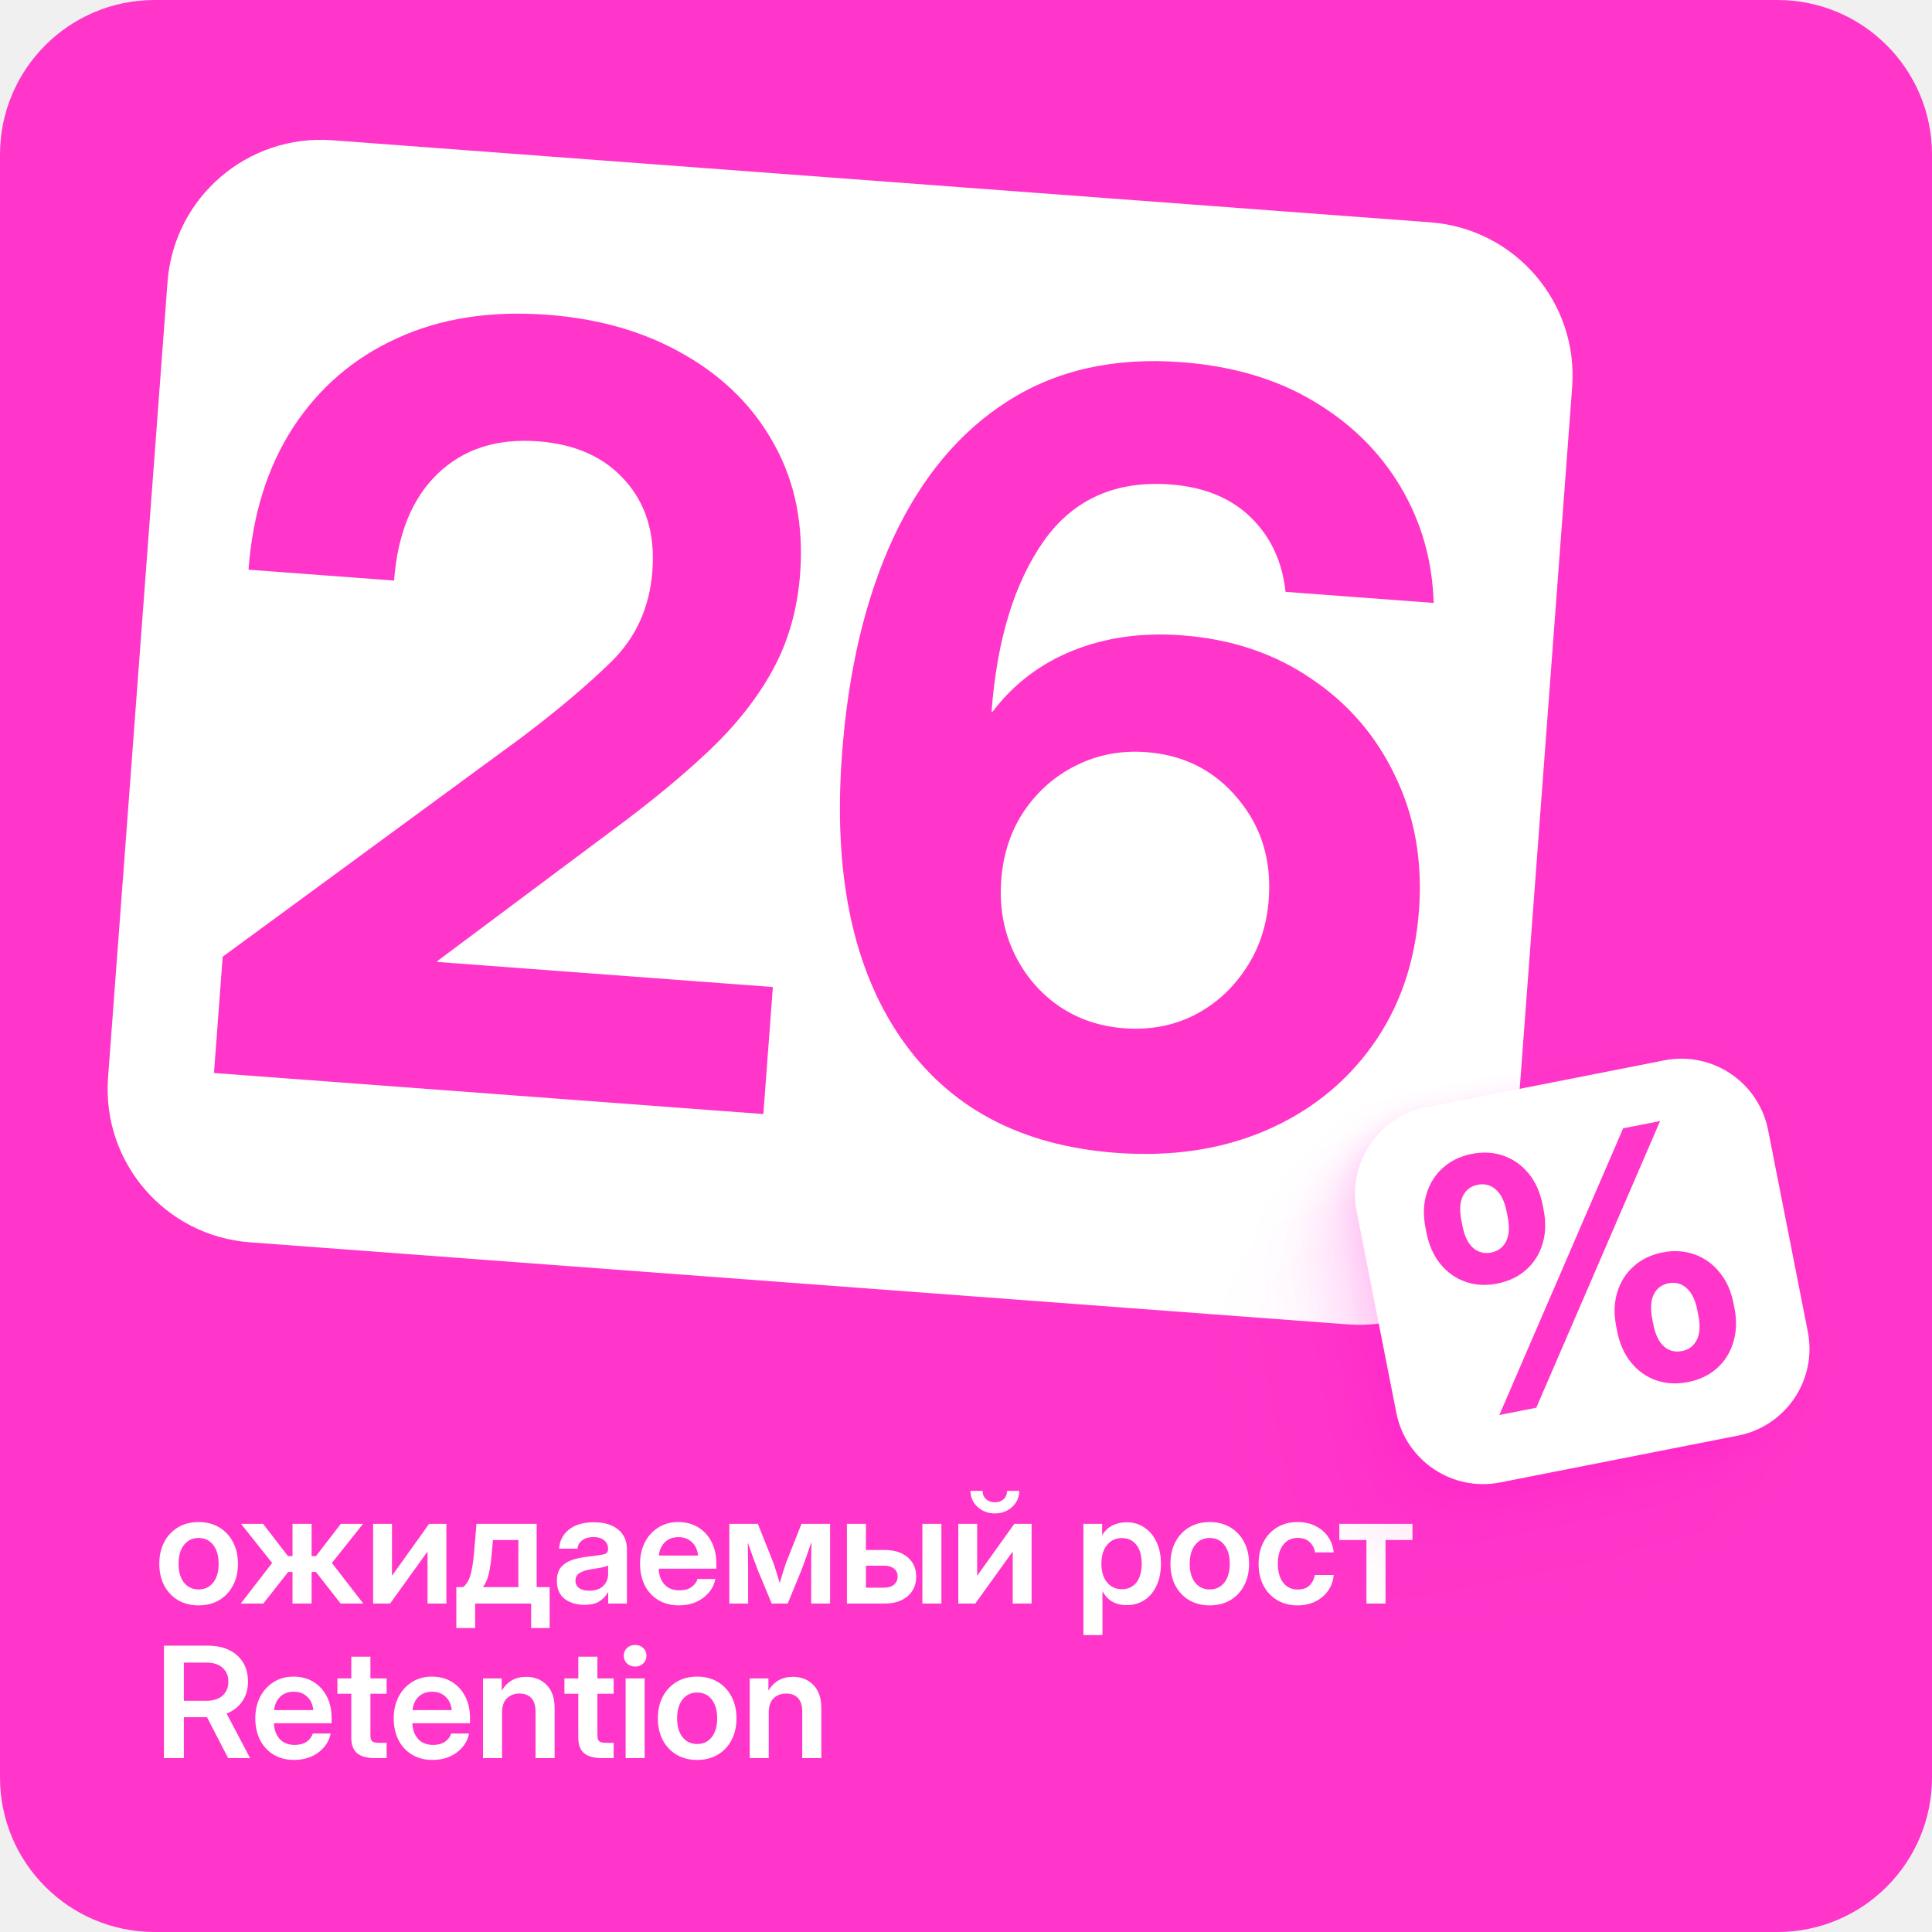
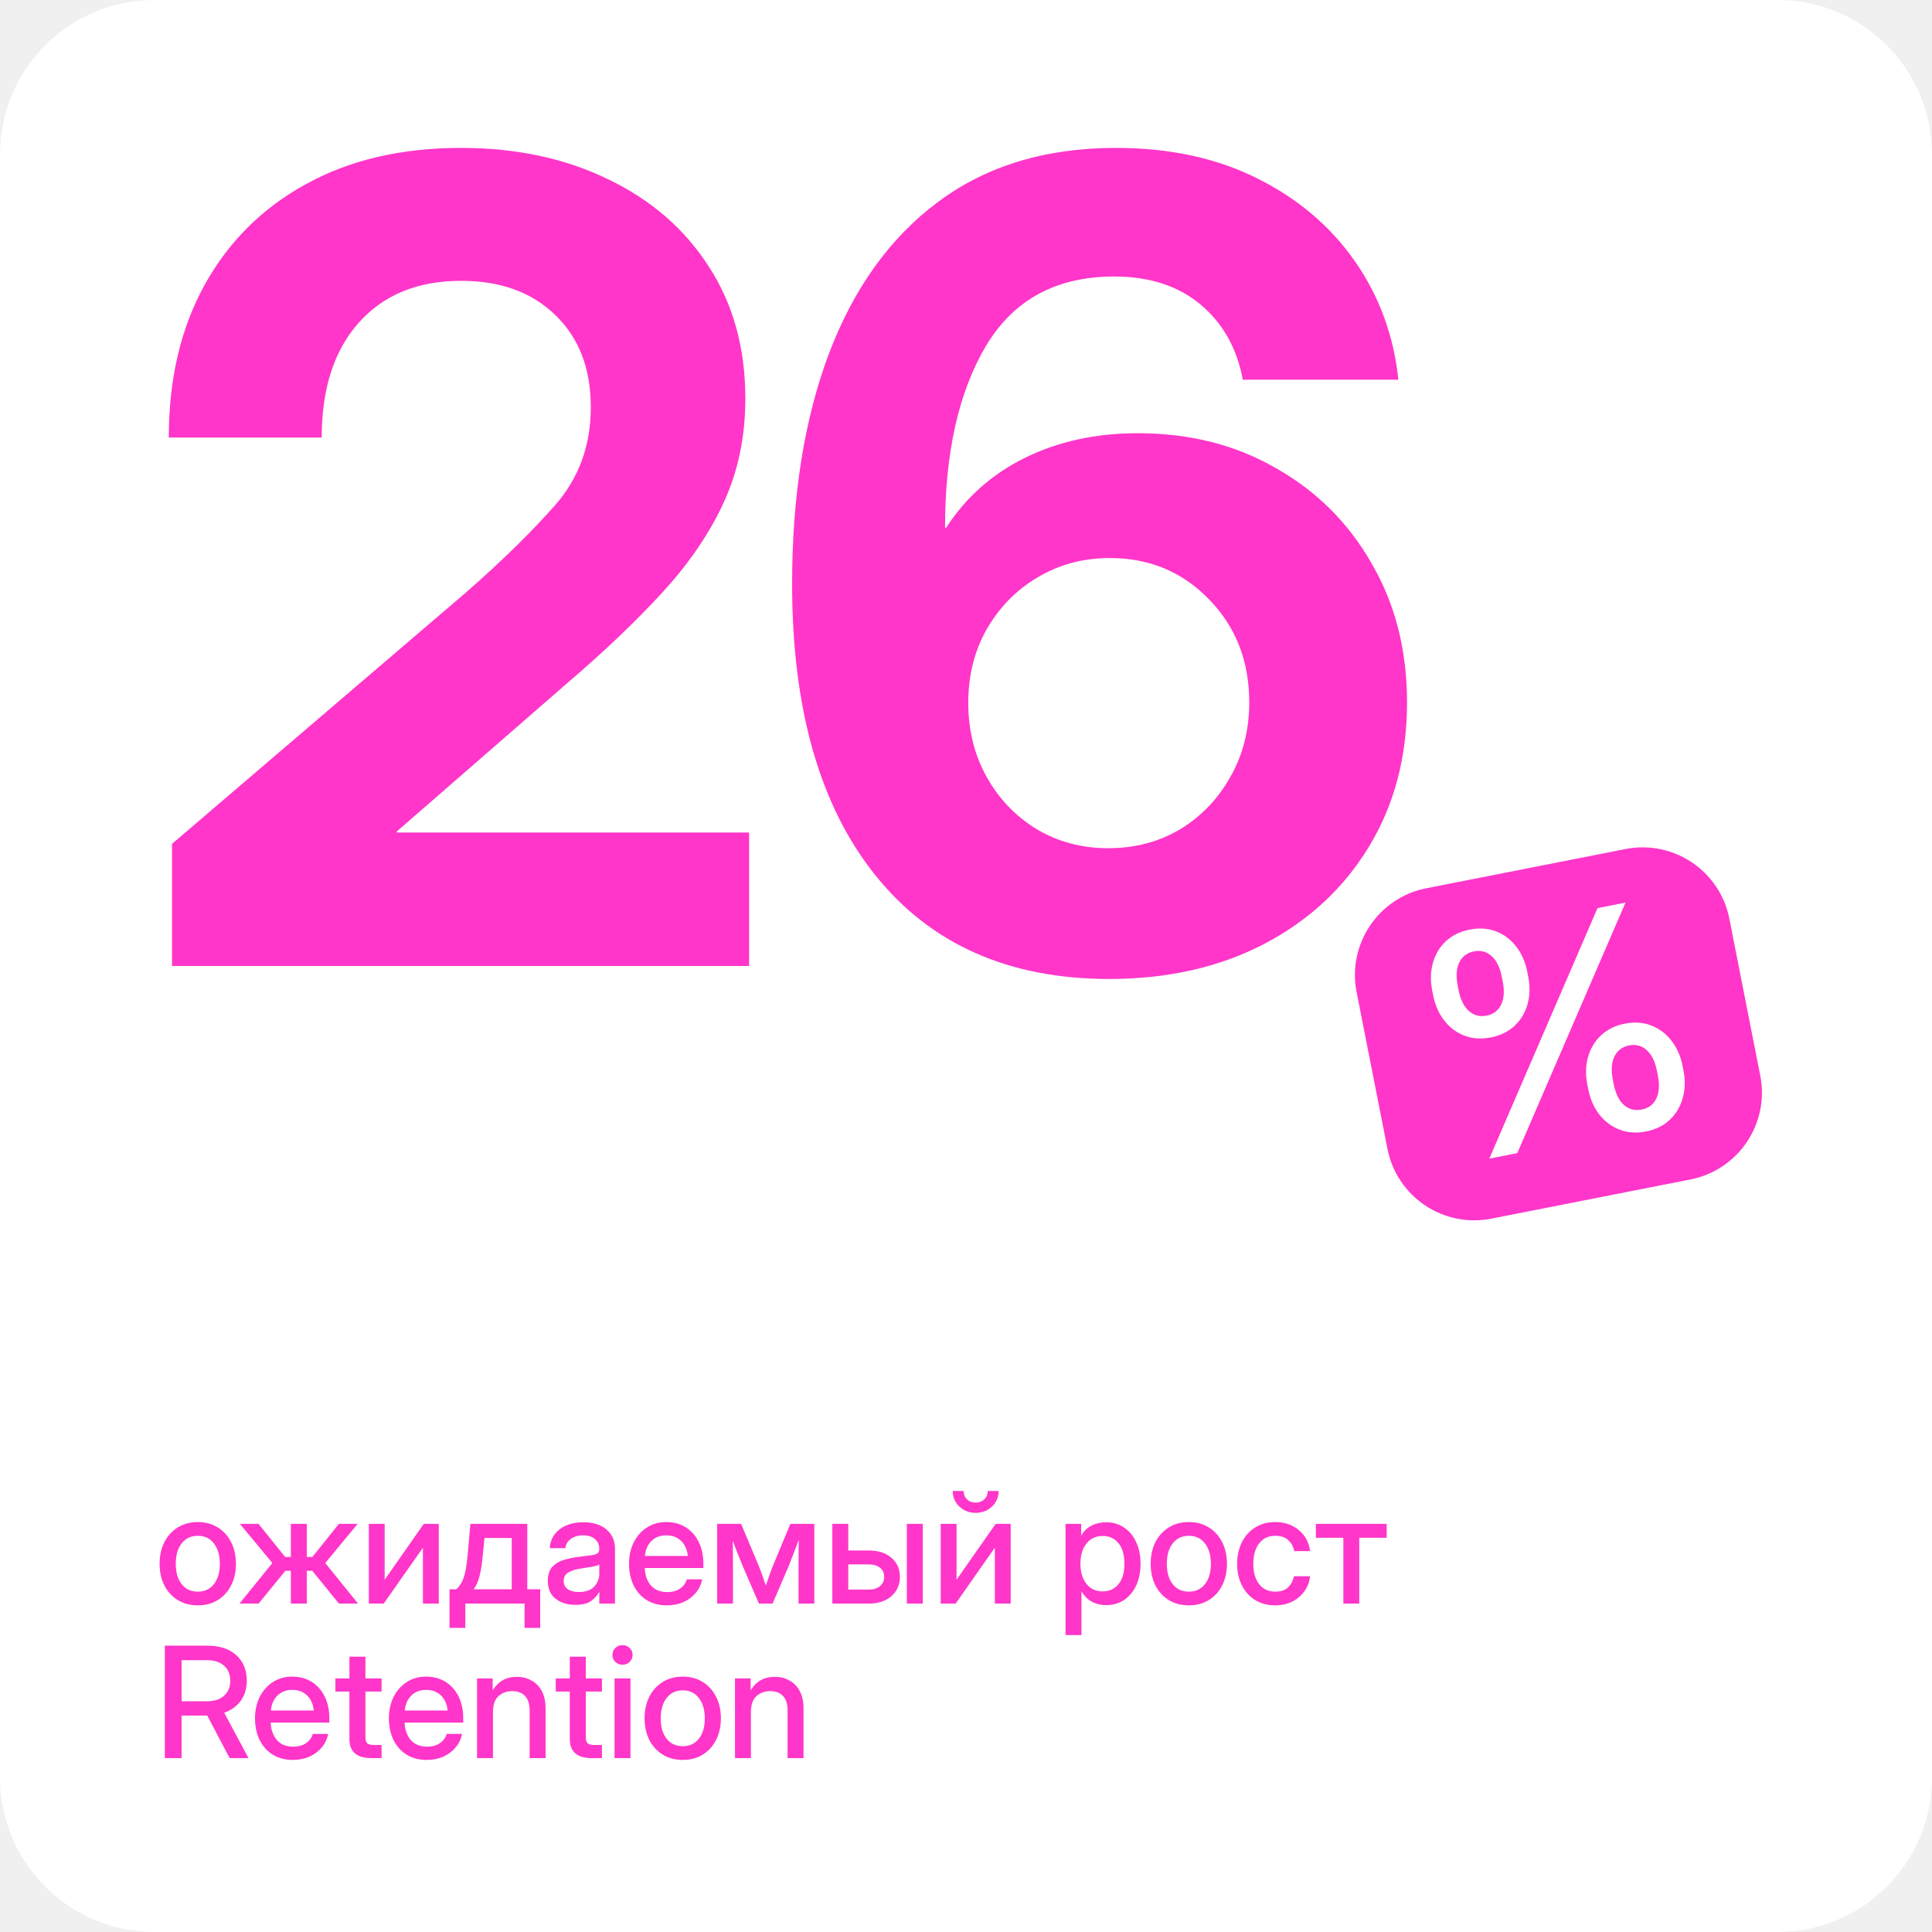
<svg xmlns="http://www.w3.org/2000/svg" width="300" height="300" viewBox="0 0 300 300" fill="none">
-   <path d="M0 24C0 10.745 10.745 0 24 0H276C289.255 0 300 10.745 300 24V276C300 289.255 289.255 300 276 300H24C10.745 300 0 289.255 0 276V24Z" fill="#FF36C9" />
-   <rect x="27.791" y="20" width="218.72" height="171.603" rx="23.86" transform="rotate(4.27483 27.7914 20)" fill="white" />
-   <path d="M33.227 166.615L34.577 148.563L80.977 114.521C86.595 110.282 91.282 106.322 95.037 102.64C98.797 98.906 100.886 94.242 101.304 88.651C101.73 82.953 100.338 78.298 97.127 74.684C93.921 71.017 89.389 68.965 83.531 68.527C77.141 68.05 71.956 69.724 67.975 73.549C63.994 77.375 61.733 82.909 61.192 90.151L38.587 88.461C39.232 79.835 41.551 72.458 45.543 66.33C49.592 60.154 54.97 55.549 61.676 52.516C68.386 49.43 76.16 48.217 85 48.878C93.147 49.487 100.274 51.573 106.38 55.135C112.49 58.644 117.121 63.301 120.275 69.105C123.482 74.914 124.805 81.572 124.244 89.081C123.83 94.619 122.413 99.6 119.994 104.024C117.575 108.448 114.234 112.67 109.971 116.688C105.766 120.658 100.717 124.805 94.825 129.131L67.942 149.21L67.93 149.369L120.009 153.262L118.534 172.991L33.227 166.615ZM173.268 179.01C158.411 177.9 147.265 171.926 139.828 161.089C132.392 150.252 129.365 135.595 130.746 117.117C131.721 104.071 134.379 92.864 138.721 83.496C143.119 74.079 149.057 67 156.533 62.257C164.067 57.466 173.025 55.458 183.409 56.234C191.343 56.827 198.181 58.838 203.922 62.265C209.717 65.697 214.231 70.131 217.466 75.567C220.701 81.003 222.42 87.022 222.622 93.623L199.618 91.903C199.113 87.207 197.313 83.351 194.218 80.335C191.124 77.319 186.967 75.617 181.749 75.226C173.229 74.59 166.664 77.526 162.054 84.035C157.497 90.549 154.803 99.37 153.971 110.5L154.131 110.511C157.398 106.204 161.571 103.035 166.649 101.005C171.727 98.975 177.355 98.191 183.532 98.653C191.2 99.226 197.886 101.466 203.591 105.373C209.354 109.231 213.714 114.296 216.673 120.568C219.688 126.791 220.909 133.736 220.336 141.404C219.731 149.498 217.307 156.492 213.065 162.387C208.88 168.232 203.329 172.636 196.414 175.6C189.557 178.514 181.841 179.651 173.268 179.01ZM174.553 159.668C178.494 159.963 182.104 159.296 185.385 157.667C188.67 155.985 191.34 153.587 193.393 150.474C195.499 147.365 196.706 143.761 197.012 139.661C197.466 133.59 195.874 128.384 192.236 124.042C188.602 119.648 183.856 117.231 177.999 116.794C174.058 116.499 170.419 117.191 167.081 118.869C163.8 120.498 161.106 122.867 158.999 125.976C156.95 129.035 155.774 132.589 155.472 136.636C155.169 140.683 155.802 144.398 157.369 147.782C158.937 151.165 161.22 153.933 164.219 156.085C167.221 158.183 170.666 159.378 174.553 159.668Z" fill="#FF36C9" />
-   <path d="M30.844 249.281C29.625 249.281 28.559 249.012 27.645 248.473C26.73 247.926 26.016 247.168 25.5 246.199C24.992 245.23 24.738 244.105 24.738 242.824C24.738 241.543 24.992 240.418 25.5 239.449C26.016 238.473 26.73 237.711 27.645 237.164C28.559 236.617 29.625 236.344 30.844 236.344C32.055 236.344 33.117 236.617 34.031 237.164C34.953 237.711 35.668 238.473 36.176 239.449C36.691 240.418 36.949 241.543 36.949 242.824C36.949 244.105 36.691 245.23 36.176 246.199C35.668 247.168 34.953 247.926 34.031 248.473C33.117 249.012 32.055 249.281 30.844 249.281ZM30.844 246.809C31.789 246.809 32.543 246.453 33.105 245.742C33.668 245.031 33.949 244.059 33.949 242.824C33.949 241.59 33.668 240.613 33.105 239.895C32.543 239.176 31.789 238.816 30.844 238.816C29.891 238.816 29.133 239.176 28.57 239.895C28.008 240.605 27.727 241.582 27.727 242.824C27.727 244.059 28.008 245.031 28.57 245.742C29.133 246.453 29.891 246.809 30.844 246.809ZM37.383 249L42.258 242.695L37.43 236.625H40.852L44.719 241.629H45.422V236.625H48.387V241.629H49.066L52.922 236.625H56.367L51.539 242.695L56.414 249H52.898L49.055 244.09H48.387V249H45.422V244.09H44.754L40.887 249H37.383ZM69.316 249H66.387V240.949H66.363L60.574 249H57.938V236.625H60.867V244.652H60.891L66.633 236.625H69.316V249ZM70.863 252.797V246.445H71.906C72.445 246.008 72.832 245.371 73.066 244.535C73.301 243.699 73.481 242.57 73.606 241.148L73.992 236.625H83.332V246.445H85.348V252.797H82.477V249H73.781V252.797H70.863ZM74.988 246.445H80.496V239.133H76.547L76.359 241.148C76.266 242.367 76.117 243.418 75.914 244.301C75.719 245.176 75.41 245.891 74.988 246.445ZM90.75 249.199C89.516 249.199 88.492 248.891 87.68 248.273C86.875 247.648 86.473 246.719 86.473 245.484C86.473 244.547 86.699 243.824 87.152 243.316C87.613 242.801 88.211 242.426 88.945 242.191C89.688 241.957 90.484 241.797 91.336 241.711C92.484 241.578 93.285 241.461 93.738 241.359C94.191 241.258 94.418 240.996 94.418 240.574V240.48C94.418 239.949 94.215 239.516 93.809 239.18C93.41 238.844 92.859 238.676 92.156 238.676C91.438 238.676 90.852 238.844 90.398 239.18C89.953 239.516 89.711 239.945 89.672 240.469H86.824C86.894 239.242 87.406 238.254 88.359 237.504C89.312 236.754 90.598 236.379 92.215 236.379C93.824 236.379 95.082 236.754 95.988 237.504C96.894 238.254 97.348 239.273 97.348 240.562V249H94.441V247.254H94.394C94.098 247.801 93.668 248.262 93.106 248.637C92.543 249.012 91.758 249.199 90.75 249.199ZM91.477 247.008C92.445 247.008 93.18 246.758 93.68 246.258C94.18 245.75 94.43 245.137 94.43 244.418V243.082C94.25 243.199 93.902 243.309 93.387 243.41C92.871 243.504 92.309 243.598 91.699 243.691C91.066 243.785 90.516 243.965 90.047 244.23C89.586 244.488 89.356 244.898 89.356 245.461C89.356 245.945 89.547 246.324 89.93 246.598C90.312 246.871 90.828 247.008 91.477 247.008ZM105.422 249.281C104.188 249.281 103.117 249.004 102.211 248.449C101.305 247.895 100.605 247.133 100.113 246.164C99.629 245.188 99.387 244.074 99.387 242.824C99.387 241.566 99.637 240.453 100.137 239.484C100.645 238.508 101.344 237.742 102.234 237.188C103.125 236.625 104.148 236.344 105.305 236.344C106.492 236.344 107.531 236.617 108.422 237.164C109.312 237.711 110.004 238.469 110.496 239.438C110.988 240.398 111.234 241.512 111.234 242.777V243.586H102.281C102.32 244.594 102.617 245.406 103.172 246.023C103.727 246.641 104.5 246.949 105.492 246.949C106.234 246.949 106.848 246.789 107.332 246.469C107.816 246.141 108.145 245.711 108.316 245.18H111.082C110.926 245.984 110.582 246.695 110.051 247.312C109.527 247.93 108.867 248.414 108.07 248.766C107.273 249.109 106.391 249.281 105.422 249.281ZM102.305 241.547H108.398C108.305 240.664 107.984 239.969 107.438 239.461C106.898 238.945 106.203 238.688 105.352 238.688C104.492 238.688 103.793 238.945 103.254 239.461C102.723 239.969 102.406 240.664 102.305 241.547ZM113.25 249V236.625H117.68L120.082 242.66C120.277 243.199 120.453 243.738 120.609 244.277C120.773 244.816 120.93 245.332 121.078 245.824C121.227 245.332 121.379 244.816 121.535 244.277C121.699 243.738 121.875 243.199 122.062 242.66L124.453 236.625H128.895V249H125.965V243.844C125.965 242.992 125.969 242.215 125.977 241.512C125.992 240.801 126.004 240.102 126.012 239.414C125.77 240.117 125.52 240.836 125.262 241.57C125.012 242.297 124.738 243.051 124.441 243.832L122.309 249H119.836L117.68 243.832C117.391 243.074 117.117 242.34 116.859 241.629C116.609 240.918 116.363 240.219 116.121 239.531C116.129 240.195 116.137 240.875 116.145 241.57C116.16 242.258 116.168 243.016 116.168 243.844V249H113.25ZM134.461 240.68H137.355C138.855 240.68 140.047 241.055 140.93 241.805C141.82 242.555 142.266 243.559 142.266 244.816C142.266 246.082 141.82 247.098 140.93 247.863C140.047 248.621 138.855 249 137.355 249H131.508V236.625H134.461V240.68ZM134.461 243.117V246.539H137.262C137.918 246.539 138.434 246.383 138.809 246.07C139.191 245.758 139.383 245.332 139.383 244.793C139.383 244.27 139.191 243.859 138.809 243.562C138.434 243.266 137.918 243.117 137.262 243.117H134.461ZM143.227 249V236.625H146.18V249H143.227ZM160.184 249H157.254V240.949H157.23L151.441 249H148.805V236.625H151.734V244.652H151.758L157.5 236.625H160.184V249ZM154.488 235.008C153.77 235.008 153.125 234.852 152.555 234.539C151.984 234.227 151.531 233.809 151.195 233.285C150.859 232.754 150.691 232.16 150.691 231.504H152.578C152.578 232.027 152.754 232.453 153.105 232.781C153.465 233.109 153.926 233.273 154.488 233.273C155.043 233.273 155.496 233.109 155.848 232.781C156.199 232.453 156.375 232.027 156.375 231.504H158.273C158.273 232.16 158.105 232.754 157.77 233.285C157.441 233.809 156.988 234.227 156.41 234.539C155.84 234.852 155.199 235.008 154.488 235.008ZM168.234 253.898V236.625H171.141V238.348H171.176C171.566 237.691 172.09 237.199 172.746 236.871C173.402 236.543 174.129 236.379 174.926 236.379C175.988 236.379 176.918 236.652 177.715 237.199C178.52 237.738 179.145 238.492 179.59 239.461C180.043 240.422 180.27 241.535 180.27 242.801C180.27 244.09 180.047 245.219 179.602 246.188C179.164 247.148 178.543 247.898 177.738 248.438C176.934 248.977 175.992 249.246 174.914 249.246C174.102 249.246 173.379 249.07 172.746 248.719C172.121 248.367 171.613 247.84 171.223 247.137H171.188V253.898H168.234ZM174.223 246.773C175.137 246.773 175.875 246.434 176.438 245.754C177 245.066 177.281 244.082 177.281 242.801C177.281 241.527 177 240.547 176.438 239.859C175.875 239.172 175.137 238.828 174.223 238.828C173.254 238.828 172.477 239.191 171.891 239.918C171.312 240.637 171.023 241.598 171.023 242.801C171.023 244.004 171.312 244.969 171.891 245.695C172.477 246.414 173.254 246.773 174.223 246.773ZM187.852 249.281C186.633 249.281 185.566 249.012 184.652 248.473C183.738 247.926 183.023 247.168 182.508 246.199C182 245.23 181.746 244.105 181.746 242.824C181.746 241.543 182 240.418 182.508 239.449C183.023 238.473 183.738 237.711 184.652 237.164C185.566 236.617 186.633 236.344 187.852 236.344C189.062 236.344 190.125 236.617 191.039 237.164C191.961 237.711 192.676 238.473 193.184 239.449C193.699 240.418 193.957 241.543 193.957 242.824C193.957 244.105 193.699 245.23 193.184 246.199C192.676 247.168 191.961 247.926 191.039 248.473C190.125 249.012 189.062 249.281 187.852 249.281ZM187.852 246.809C188.797 246.809 189.551 246.453 190.113 245.742C190.676 245.031 190.957 244.059 190.957 242.824C190.957 241.59 190.676 240.613 190.113 239.895C189.551 239.176 188.797 238.816 187.852 238.816C186.898 238.816 186.141 239.176 185.578 239.895C185.016 240.605 184.734 241.582 184.734 242.824C184.734 244.059 185.016 245.031 185.578 245.742C186.141 246.453 186.898 246.809 187.852 246.809ZM201.48 249.281C200.277 249.281 199.219 249.008 198.305 248.461C197.398 247.914 196.691 247.156 196.184 246.188C195.684 245.219 195.434 244.098 195.434 242.824C195.434 241.551 195.684 240.43 196.184 239.461C196.691 238.484 197.398 237.723 198.305 237.176C199.219 236.621 200.277 236.344 201.48 236.344C202.52 236.344 203.445 236.547 204.258 236.953C205.07 237.352 205.723 237.906 206.215 238.617C206.715 239.32 207.008 240.133 207.094 241.055H204.199C204.09 240.391 203.805 239.852 203.344 239.438C202.891 239.016 202.281 238.805 201.516 238.805C200.547 238.805 199.789 239.168 199.242 239.895C198.695 240.621 198.422 241.598 198.422 242.824C198.422 244.043 198.695 245.016 199.242 245.742C199.789 246.461 200.547 246.82 201.516 246.82C202.289 246.82 202.891 246.617 203.32 246.211C203.75 245.797 204.035 245.246 204.176 244.559H207.094C207.023 245.465 206.738 246.273 206.238 246.984C205.746 247.695 205.09 248.258 204.27 248.672C203.457 249.078 202.527 249.281 201.48 249.281ZM212.18 249V239.133H207.973V236.625H219.328V239.133H215.145V249H212.18ZM25.453 273V255.539H32.262C33.543 255.539 34.648 255.766 35.578 256.219C36.516 256.672 37.238 257.316 37.746 258.152C38.254 258.988 38.508 259.977 38.508 261.117C38.508 262.305 38.215 263.324 37.629 264.176C37.043 265.027 36.23 265.664 35.191 266.086L38.836 273H35.426L32.145 266.648C32.121 266.648 32.094 266.648 32.062 266.648H28.547V273H25.453ZM28.547 264.094H32.109C33.141 264.094 33.957 263.828 34.559 263.297C35.16 262.758 35.461 262.031 35.461 261.117C35.461 260.211 35.156 259.492 34.547 258.961C33.945 258.43 33.125 258.164 32.086 258.164H28.547V264.094ZM45.68 273.281C44.445 273.281 43.375 273.004 42.469 272.449C41.562 271.895 40.863 271.133 40.371 270.164C39.887 269.188 39.645 268.074 39.645 266.824C39.645 265.566 39.895 264.453 40.395 263.484C40.902 262.508 41.602 261.742 42.492 261.188C43.383 260.625 44.406 260.344 45.562 260.344C46.75 260.344 47.789 260.617 48.68 261.164C49.57 261.711 50.262 262.469 50.754 263.438C51.246 264.398 51.492 265.512 51.492 266.777V267.586H42.539C42.578 268.594 42.875 269.406 43.43 270.023C43.984 270.641 44.758 270.949 45.75 270.949C46.492 270.949 47.105 270.789 47.59 270.469C48.074 270.141 48.402 269.711 48.574 269.18H51.34C51.184 269.984 50.84 270.695 50.309 271.312C49.785 271.93 49.125 272.414 48.328 272.766C47.531 273.109 46.648 273.281 45.68 273.281ZM42.562 265.547H48.656C48.562 264.664 48.242 263.969 47.695 263.461C47.156 262.945 46.461 262.688 45.609 262.688C44.75 262.688 44.051 262.945 43.512 263.461C42.98 263.969 42.664 264.664 42.562 265.547ZM60.035 260.625V263.004H57.516V269.449C57.516 269.895 57.605 270.203 57.785 270.375C57.965 270.539 58.293 270.621 58.77 270.621H60.035V273H58.254C56.996 273 56.062 272.746 55.453 272.238C54.852 271.73 54.551 270.945 54.551 269.883V263.004H52.395V260.625H54.551V257.25H57.516V260.625H60.035ZM67.172 273.281C65.938 273.281 64.867 273.004 63.961 272.449C63.055 271.895 62.355 271.133 61.863 270.164C61.379 269.188 61.137 268.074 61.137 266.824C61.137 265.566 61.387 264.453 61.887 263.484C62.395 262.508 63.094 261.742 63.984 261.188C64.875 260.625 65.898 260.344 67.055 260.344C68.242 260.344 69.281 260.617 70.172 261.164C71.062 261.711 71.754 262.469 72.246 263.438C72.738 264.398 72.984 265.512 72.984 266.777V267.586H64.031C64.07 268.594 64.367 269.406 64.922 270.023C65.477 270.641 66.25 270.949 67.242 270.949C67.984 270.949 68.598 270.789 69.082 270.469C69.566 270.141 69.894 269.711 70.066 269.18H72.832C72.676 269.984 72.332 270.695 71.801 271.312C71.277 271.93 70.617 272.414 69.82 272.766C69.023 273.109 68.141 273.281 67.172 273.281ZM64.055 265.547H70.148C70.055 264.664 69.734 263.969 69.188 263.461C68.648 262.945 67.953 262.688 67.102 262.688C66.242 262.688 65.543 262.945 65.004 263.461C64.473 263.969 64.156 264.664 64.055 265.547ZM77.953 266.004V273H75V260.625H77.906V262.523C78.766 261.094 80.031 260.379 81.703 260.379C83 260.379 84.059 260.797 84.879 261.633C85.707 262.469 86.121 263.68 86.121 265.266V273H83.156V265.734C83.156 264.828 82.938 264.141 82.5 263.672C82.062 263.203 81.449 262.969 80.66 262.969C79.887 262.969 79.242 263.211 78.727 263.695C78.211 264.18 77.953 264.949 77.953 266.004ZM95.285 260.625V263.004H92.766V269.449C92.766 269.895 92.856 270.203 93.035 270.375C93.215 270.539 93.543 270.621 94.019 270.621H95.285V273H93.504C92.246 273 91.312 272.746 90.703 272.238C90.102 271.73 89.801 270.945 89.801 269.883V263.004H87.644V260.625H89.801V257.25H92.766V260.625H95.285ZM97.148 273V260.625H100.102V273H97.148ZM98.625 258.785C98.117 258.785 97.695 258.625 97.359 258.305C97.023 257.977 96.856 257.574 96.856 257.098C96.856 256.621 97.023 256.223 97.359 255.902C97.695 255.582 98.117 255.422 98.625 255.422C99.125 255.422 99.543 255.582 99.879 255.902C100.215 256.223 100.383 256.621 100.383 257.098C100.383 257.574 100.215 257.977 99.879 258.305C99.543 258.625 99.125 258.785 98.625 258.785ZM108.258 273.281C107.039 273.281 105.973 273.012 105.059 272.473C104.145 271.926 103.43 271.168 102.914 270.199C102.406 269.23 102.152 268.105 102.152 266.824C102.152 265.543 102.406 264.418 102.914 263.449C103.43 262.473 104.145 261.711 105.059 261.164C105.973 260.617 107.039 260.344 108.258 260.344C109.469 260.344 110.531 260.617 111.445 261.164C112.367 261.711 113.082 262.473 113.59 263.449C114.105 264.418 114.363 265.543 114.363 266.824C114.363 268.105 114.105 269.23 113.59 270.199C113.082 271.168 112.367 271.926 111.445 272.473C110.531 273.012 109.469 273.281 108.258 273.281ZM108.258 270.809C109.203 270.809 109.957 270.453 110.52 269.742C111.082 269.031 111.363 268.059 111.363 266.824C111.363 265.59 111.082 264.613 110.52 263.895C109.957 263.176 109.203 262.816 108.258 262.816C107.305 262.816 106.547 263.176 105.984 263.895C105.422 264.605 105.141 265.582 105.141 266.824C105.141 268.059 105.422 269.031 105.984 269.742C106.547 270.453 107.305 270.809 108.258 270.809ZM119.367 266.004V273H116.414V260.625H119.32V262.523C120.18 261.094 121.445 260.379 123.117 260.379C124.414 260.379 125.473 260.797 126.293 261.633C127.121 262.469 127.535 263.68 127.535 265.266V273H124.57V265.734C124.57 264.828 124.352 264.141 123.914 263.672C123.477 263.203 122.863 262.969 122.074 262.969C121.301 262.969 120.656 263.211 120.141 263.695C119.625 264.18 119.367 264.949 119.367 266.004Z" fill="white" />
-   <g filter="url(#filter0_dddd_2311_2832)">
-     <rect x="208" y="174.582" width="65.124" height="59.382" rx="13.733" transform="rotate(-11.1397 208 174.582)" fill="white" />
-     <path d="M262.125 214.606C260.336 214.958 258.677 214.866 257.15 214.328C255.623 213.79 254.33 212.87 253.271 211.565C252.212 210.261 251.495 208.653 251.118 206.741L250.963 205.951C250.583 204.021 250.637 202.261 251.126 200.671C251.611 199.062 252.458 197.72 253.668 196.643C254.874 195.549 256.372 194.826 258.161 194.474C259.933 194.125 261.584 194.228 263.115 194.783C264.643 195.321 265.936 196.242 266.994 197.546C268.067 198.829 268.794 200.435 269.174 202.365L269.329 203.155C269.706 205.067 269.642 206.829 269.14 208.441C268.655 210.049 267.807 211.391 266.598 212.468C265.388 213.544 263.897 214.257 262.125 214.606ZM232.488 199.311C230.716 199.66 229.066 199.565 227.539 199.028C226.011 198.49 224.718 197.569 223.66 196.265C222.601 194.961 221.883 193.353 221.507 191.44L221.351 190.651C220.971 188.721 221.026 186.961 221.514 185.37C221.999 183.762 222.847 182.42 224.056 181.343C225.262 180.249 226.751 179.528 228.523 179.179C230.313 178.826 231.973 178.928 233.504 179.483C235.031 180.02 236.324 180.941 237.383 182.245C238.438 183.532 239.156 185.14 239.536 187.07L239.691 187.86C240.068 189.772 240.013 191.532 239.528 193.14C239.043 194.748 238.196 196.091 236.986 197.167C235.777 198.244 234.277 198.958 232.488 199.311ZM232.816 219.721L252.043 175.203L257.78 174.074L238.553 218.591L232.816 219.721ZM231.539 194.495C232.609 194.284 233.381 193.713 233.854 192.782C234.34 191.829 234.427 190.555 234.112 188.958L233.957 188.169C233.639 186.555 233.074 185.399 232.263 184.702C231.469 184.002 230.537 183.757 229.466 183.968C228.414 184.175 227.644 184.755 227.157 185.708C226.688 186.657 226.612 187.938 226.93 189.552L227.086 190.342C227.4 191.938 227.954 193.087 228.748 193.787C229.556 194.466 230.487 194.702 231.539 194.495ZM261.177 209.79C262.23 209.583 262.992 209.013 263.465 208.082C263.952 207.13 264.038 205.855 263.724 204.259L263.568 203.469C263.25 201.855 262.686 200.7 261.874 200.003C261.08 199.303 260.157 199.056 259.104 199.263C258.034 199.474 257.264 200.054 256.795 201.003C256.326 201.952 256.25 203.233 256.568 204.847L256.723 205.637C257.038 207.233 257.592 208.382 258.386 209.082C259.177 209.765 260.107 210.001 261.177 209.79Z" fill="#FF36C9" />
-   </g>
-   <defs>
-     <filter id="filter0_dddd_2311_2832" x="180.73" y="159.179" width="105.46" height="103.757" filterUnits="userSpaceOnUse" color-interpolation-filters="sRGB">
-       <feFlood flood-opacity="0" result="BackgroundImageFix" />
-       <feColorMatrix in="SourceAlpha" type="matrix" values="0 0 0 0 0 0 0 0 0 0 0 0 0 0 0 0 0 0 127 0" result="hardAlpha" />
-       <feOffset dx="-0.94" dy="0.94" />
-       <feGaussianBlur stdDeviation="1.881" />
-       <feColorMatrix type="matrix" values="0 0 0 0 1 0 0 0 0 0 0 0 0 0 0.816 0 0 0 0.1 0" />
-       <feBlend mode="normal" in2="BackgroundImageFix" result="effect1_dropShadow_2311_2832" />
-       <feColorMatrix in="SourceAlpha" type="matrix" values="0 0 0 0 0 0 0 0 0 0 0 0 0 0 0 0 0 0 127 0" result="hardAlpha" />
-       <feOffset dx="-4.702" dy="4.702" />
-       <feGaussianBlur stdDeviation="3.291" />
-       <feColorMatrix type="matrix" values="0 0 0 0 1 0 0 0 0 0 0 0 0 0 0.816 0 0 0 0.09 0" />
-       <feBlend mode="normal" in2="effect1_dropShadow_2311_2832" result="effect2_dropShadow_2311_2832" />
-       <feColorMatrix in="SourceAlpha" type="matrix" values="0 0 0 0 0 0 0 0 0 0 0 0 0 0 0 0 0 0 127 0" result="hardAlpha" />
-       <feOffset dx="-9.403" dy="11.284" />
-       <feGaussianBlur stdDeviation="4.232" />
-       <feColorMatrix type="matrix" values="0 0 0 0 1 0 0 0 0 0 0 0 0 0 0.816 0 0 0 0.05 0" />
-       <feBlend mode="normal" in2="effect2_dropShadow_2311_2832" result="effect3_dropShadow_2311_2832" />
-       <feColorMatrix in="SourceAlpha" type="matrix" values="0 0 0 0 0 0 0 0 0 0 0 0 0 0 0 0 0 0 127 0" result="hardAlpha" />
-       <feOffset dx="-16.926" dy="19.747" />
-       <feGaussianBlur stdDeviation="5.172" />
-       <feColorMatrix type="matrix" values="0 0 0 0 1 0 0 0 0 0 0 0 0 0 0.816 0 0 0 0.01 0" />
-       <feBlend mode="normal" in2="effect3_dropShadow_2311_2832" result="effect4_dropShadow_2311_2832" />
-       <feBlend mode="normal" in="SourceGraphic" in2="effect4_dropShadow_2311_2832" result="shape" />
-     </filter>
-   </defs>
+   <path d="M0 24C0 10.745 10.745 0 24 0H276C289.255 0 300 10.745 300 24V276C300 289.255 289.255 300 276 300H24C10.745 300 0 289.255 0 276V24Z" fill="white" />
+   <path d="M30.715 249.281C29.535 249.281 28.5 249.008 27.609 248.461C26.719 247.914 26.023 247.156 25.523 246.188C25.031 245.219 24.785 244.102 24.785 242.836C24.785 241.555 25.031 240.43 25.523 239.461C26.023 238.484 26.719 237.723 27.609 237.176C28.5 236.621 29.535 236.344 30.715 236.344C31.895 236.344 32.926 236.621 33.809 237.176C34.699 237.723 35.391 238.484 35.883 239.461C36.383 240.43 36.633 241.555 36.633 242.836C36.633 244.102 36.383 245.219 35.883 246.188C35.391 247.156 34.699 247.914 33.809 248.461C32.926 249.008 31.895 249.281 30.715 249.281ZM30.715 247.148C31.777 247.148 32.613 246.758 33.223 245.977C33.832 245.195 34.137 244.148 34.137 242.836C34.137 241.508 33.828 240.449 33.211 239.66C32.602 238.871 31.77 238.477 30.715 238.477C29.66 238.477 28.824 238.871 28.207 239.66C27.598 240.441 27.293 241.5 27.293 242.836C27.293 244.156 27.598 245.207 28.207 245.988C28.816 246.762 29.652 247.148 30.715 247.148ZM37.195 249L42.293 242.707L37.254 236.625H40.148L44.273 241.758H45.164V236.625H47.637V241.758H48.516L52.617 236.625H55.535L50.508 242.707L55.594 249H52.629L48.492 243.914H47.637V249H45.164V243.914H44.309L40.16 249H37.195ZM68.133 249H65.672V240.363H65.648L59.59 249H57.27V236.625H59.73V245.262H59.754L65.801 236.625H68.133V249ZM69.797 252.773V246.785H70.852C71.211 246.457 71.504 246.07 71.731 245.625C71.957 245.172 72.141 244.602 72.281 243.914C72.422 243.227 72.539 242.355 72.633 241.301L73.043 236.625H81.879V246.785H83.883V252.773H81.457V249H72.258V252.773H69.797ZM73.547 246.785H79.465V238.816H75.234L74.988 241.301C74.879 242.551 74.719 243.633 74.508 244.547C74.305 245.461 73.984 246.207 73.547 246.785ZM89.356 249.199C88.121 249.199 87.098 248.887 86.285 248.262C85.473 247.629 85.066 246.695 85.066 245.461C85.066 244.523 85.297 243.805 85.758 243.305C86.227 242.797 86.832 242.434 87.574 242.215C88.324 241.996 89.117 241.836 89.953 241.734C90.727 241.641 91.34 241.562 91.793 241.5C92.246 241.438 92.566 241.344 92.754 241.219C92.949 241.094 93.047 240.879 93.047 240.574V240.469C93.047 239.867 92.828 239.375 92.391 238.992C91.953 238.602 91.34 238.406 90.551 238.406C89.762 238.406 89.117 238.598 88.617 238.98C88.117 239.355 87.844 239.828 87.797 240.398H85.371C85.426 239.219 85.922 238.254 86.859 237.504C87.797 236.754 89.039 236.379 90.586 236.379C92.109 236.379 93.309 236.754 94.184 237.504C95.059 238.254 95.496 239.258 95.496 240.516V249H93.059V247.242H93.012C92.754 247.742 92.344 248.195 91.781 248.602C91.227 249 90.418 249.199 89.356 249.199ZM89.859 247.207C90.953 247.207 91.758 246.926 92.273 246.363C92.797 245.793 93.059 245.129 93.059 244.371V242.918C92.894 243.051 92.523 243.172 91.945 243.281C91.367 243.383 90.75 243.48 90.094 243.574C89.414 243.676 88.816 243.867 88.301 244.148C87.785 244.43 87.527 244.883 87.527 245.508C87.527 246.039 87.734 246.457 88.148 246.762C88.57 247.059 89.141 247.207 89.859 247.207ZM103.57 249.281C102.344 249.281 101.289 249.004 100.406 248.449C99.531 247.895 98.856 247.133 98.379 246.164C97.91 245.188 97.676 244.078 97.676 242.836C97.676 241.578 97.922 240.461 98.414 239.484C98.906 238.508 99.586 237.742 100.453 237.188C101.32 236.625 102.316 236.344 103.441 236.344C104.613 236.344 105.629 236.617 106.488 237.164C107.355 237.711 108.027 238.473 108.504 239.449C108.98 240.418 109.219 241.539 109.219 242.812V243.48H100.113C100.16 244.598 100.48 245.5 101.074 246.188C101.676 246.875 102.52 247.219 103.605 247.219C104.418 247.219 105.086 247.035 105.609 246.668C106.133 246.301 106.48 245.824 106.652 245.238H109.031C108.883 246.035 108.551 246.738 108.035 247.348C107.527 247.957 106.887 248.434 106.113 248.777C105.348 249.113 104.5 249.281 103.57 249.281ZM100.137 241.605H106.805C106.703 240.621 106.355 239.844 105.762 239.273C105.168 238.695 104.402 238.406 103.465 238.406C102.527 238.406 101.762 238.695 101.168 239.273C100.582 239.844 100.238 240.621 100.137 241.605ZM111.363 249V236.625H115.078L117.879 243.293C118.082 243.809 118.266 244.312 118.43 244.805C118.594 245.289 118.758 245.758 118.922 246.211C119.078 245.758 119.238 245.289 119.402 244.805C119.566 244.312 119.75 243.809 119.953 243.293L122.73 236.625H126.445V249H123.996V243.293C123.996 242.426 124 241.672 124.008 241.031C124.016 240.383 124.023 239.742 124.031 239.109C123.781 239.766 123.527 240.434 123.27 241.113C123.02 241.785 122.738 242.508 122.426 243.281L119.965 249H117.844L115.371 243.281C115.059 242.531 114.773 241.828 114.516 241.172C114.266 240.508 114.02 239.859 113.777 239.227C113.785 239.836 113.793 240.457 113.801 241.09C113.809 241.715 113.812 242.449 113.812 243.293V249H111.363ZM131.719 240.762H134.965C136.395 240.762 137.547 241.137 138.422 241.887C139.297 242.637 139.734 243.621 139.734 244.84C139.734 246.082 139.297 247.086 138.422 247.852C137.547 248.617 136.395 249 134.965 249H129.246V236.625H131.719V240.762ZM131.719 242.918V246.832H134.871C135.621 246.832 136.211 246.652 136.641 246.293C137.078 245.934 137.297 245.449 137.297 244.84C137.297 244.246 137.078 243.777 136.641 243.434C136.211 243.09 135.621 242.918 134.871 242.918H131.719ZM140.812 249V236.625H143.285V249H140.812ZM156.938 249H154.477V240.363H154.453L148.395 249H146.074V236.625H148.535V245.262H148.559L154.605 236.625H156.938V249ZM151.5 234.914C150.836 234.914 150.234 234.766 149.695 234.469C149.156 234.164 148.727 233.758 148.406 233.25C148.094 232.734 147.938 232.156 147.938 231.516H149.637C149.637 232.047 149.809 232.48 150.152 232.816C150.504 233.152 150.953 233.32 151.5 233.32C152.047 233.32 152.496 233.152 152.848 232.816C153.199 232.48 153.375 232.047 153.375 231.516H155.074C155.074 232.156 154.914 232.734 154.594 233.25C154.281 233.758 153.855 234.164 153.316 234.469C152.777 234.766 152.172 234.914 151.5 234.914ZM165.457 253.898V236.625H167.883V238.406H167.918C168.309 237.727 168.844 237.219 169.523 236.883C170.203 236.547 170.945 236.379 171.75 236.379C172.812 236.379 173.746 236.652 174.551 237.199C175.355 237.738 175.98 238.492 176.426 239.461C176.879 240.422 177.105 241.539 177.105 242.812C177.105 244.086 176.883 245.207 176.438 246.176C175.992 247.137 175.367 247.891 174.562 248.438C173.758 248.977 172.816 249.246 171.738 249.246C170.934 249.246 170.207 249.07 169.559 248.719C168.91 248.367 168.379 247.84 167.965 247.137H167.93V253.898H165.457ZM171.234 247.113C172.234 247.113 173.043 246.746 173.66 246.012C174.285 245.277 174.598 244.211 174.598 242.812C174.598 241.414 174.285 240.348 173.66 239.613C173.043 238.871 172.234 238.5 171.234 238.5C170.18 238.5 169.336 238.895 168.703 239.684C168.078 240.465 167.766 241.508 167.766 242.812C167.766 244.109 168.078 245.152 168.703 245.941C169.336 246.723 170.18 247.113 171.234 247.113ZM184.605 249.281C183.426 249.281 182.391 249.008 181.5 248.461C180.609 247.914 179.914 247.156 179.414 246.188C178.922 245.219 178.676 244.102 178.676 242.836C178.676 241.555 178.922 240.43 179.414 239.461C179.914 238.484 180.609 237.723 181.5 237.176C182.391 236.621 183.426 236.344 184.605 236.344C185.785 236.344 186.816 236.621 187.699 237.176C188.59 237.723 189.281 238.484 189.773 239.461C190.273 240.43 190.523 241.555 190.523 242.836C190.523 244.102 190.273 245.219 189.773 246.188C189.281 247.156 188.59 247.914 187.699 248.461C186.816 249.008 185.785 249.281 184.605 249.281ZM184.605 247.148C185.668 247.148 186.504 246.758 187.113 245.977C187.723 245.195 188.027 244.148 188.027 242.836C188.027 241.508 187.719 240.449 187.102 239.66C186.492 238.871 185.66 238.477 184.605 238.477C183.551 238.477 182.715 238.871 182.098 239.66C181.488 240.441 181.184 241.5 181.184 242.836C181.184 244.156 181.488 245.207 182.098 245.988C182.707 246.762 183.543 247.148 184.605 247.148ZM198.012 249.281C196.832 249.281 195.797 249.008 194.906 248.461C194.023 247.914 193.336 247.156 192.844 246.188C192.352 245.211 192.105 244.094 192.105 242.836C192.105 241.562 192.352 240.438 192.844 239.461C193.344 238.484 194.035 237.723 194.918 237.176C195.801 236.621 196.832 236.344 198.012 236.344C198.996 236.344 199.875 236.539 200.648 236.93C201.43 237.312 202.062 237.844 202.547 238.523C203.031 239.203 203.324 239.98 203.426 240.855H200.965C200.84 240.16 200.527 239.59 200.027 239.145C199.527 238.699 198.859 238.477 198.023 238.477C196.953 238.477 196.117 238.871 195.516 239.66C194.914 240.449 194.613 241.508 194.613 242.836C194.613 244.148 194.914 245.195 195.516 245.977C196.117 246.758 196.953 247.148 198.023 247.148C198.875 247.148 199.531 246.934 199.992 246.504C200.453 246.066 200.766 245.484 200.93 244.758H203.426C203.332 245.617 203.043 246.391 202.559 247.078C202.074 247.758 201.441 248.297 200.66 248.695C199.879 249.086 198.996 249.281 198.012 249.281ZM208.594 249V238.781H204.328V236.625H215.32V238.781H211.066V249H208.594ZM25.594 273V255.539H32.238C34.105 255.539 35.586 256.027 36.68 257.004C37.773 257.98 38.32 259.305 38.32 260.977C38.32 262.195 38.008 263.234 37.383 264.094C36.758 264.945 35.902 265.566 34.816 265.957L38.59 273H35.66L32.18 266.391C32.141 266.391 32.102 266.391 32.062 266.391H28.195V273H25.594ZM28.195 264.176H32.133C33.258 264.176 34.141 263.891 34.781 263.32C35.43 262.742 35.754 261.961 35.754 260.977C35.754 259.992 35.43 259.215 34.781 258.645C34.133 258.074 33.246 257.789 32.121 257.789H28.195V264.176ZM45.492 273.281C44.266 273.281 43.211 273.004 42.328 272.449C41.453 271.895 40.777 271.133 40.301 270.164C39.832 269.188 39.598 268.078 39.598 266.836C39.598 265.578 39.844 264.461 40.336 263.484C40.828 262.508 41.508 261.742 42.375 261.188C43.242 260.625 44.238 260.344 45.363 260.344C46.535 260.344 47.551 260.617 48.41 261.164C49.277 261.711 49.949 262.473 50.426 263.449C50.902 264.418 51.141 265.539 51.141 266.812V267.48H42.035C42.082 268.598 42.402 269.5 42.996 270.188C43.598 270.875 44.441 271.219 45.527 271.219C46.34 271.219 47.008 271.035 47.531 270.668C48.055 270.301 48.402 269.824 48.574 269.238H50.953C50.805 270.035 50.473 270.738 49.957 271.348C49.449 271.957 48.809 272.434 48.035 272.777C47.27 273.113 46.422 273.281 45.492 273.281ZM42.059 265.605H48.727C48.625 264.621 48.277 263.844 47.684 263.273C47.09 262.695 46.324 262.406 45.387 262.406C44.449 262.406 43.684 262.695 43.09 263.273C42.504 263.844 42.16 264.621 42.059 265.605ZM59.25 260.625V262.664H56.742V269.73C56.742 270.191 56.836 270.512 57.023 270.691C57.211 270.871 57.551 270.961 58.043 270.961H59.25V273H57.691C55.402 273 54.258 272.016 54.258 270.047V262.664H52.078V260.625H54.258V257.25H56.742V260.625H59.25ZM66.281 273.281C65.055 273.281 64 273.004 63.117 272.449C62.242 271.895 61.566 271.133 61.09 270.164C60.621 269.188 60.387 268.078 60.387 266.836C60.387 265.578 60.633 264.461 61.125 263.484C61.617 262.508 62.297 261.742 63.164 261.188C64.031 260.625 65.027 260.344 66.152 260.344C67.324 260.344 68.34 260.617 69.199 261.164C70.066 261.711 70.738 262.473 71.215 263.449C71.691 264.418 71.93 265.539 71.93 266.812V267.48H62.824C62.871 268.598 63.191 269.5 63.785 270.188C64.387 270.875 65.231 271.219 66.316 271.219C67.129 271.219 67.797 271.035 68.32 270.668C68.844 270.301 69.191 269.824 69.363 269.238H71.742C71.594 270.035 71.262 270.738 70.746 271.348C70.238 271.957 69.598 272.434 68.824 272.777C68.059 273.113 67.211 273.281 66.281 273.281ZM62.848 265.605H69.516C69.414 264.621 69.066 263.844 68.473 263.273C67.879 262.695 67.113 262.406 66.176 262.406C65.238 262.406 64.473 262.695 63.879 263.273C63.293 263.844 62.949 264.621 62.848 265.605ZM76.547 265.875V273H74.074V260.625H76.5V262.488C77.344 261.082 78.59 260.379 80.238 260.379C81.09 260.379 81.852 260.566 82.523 260.941C83.203 261.309 83.738 261.855 84.129 262.582C84.519 263.309 84.715 264.211 84.715 265.289V273H82.242V265.594C82.242 264.602 82.004 263.855 81.527 263.355C81.051 262.848 80.387 262.594 79.535 262.594C78.691 262.594 77.981 262.855 77.402 263.379C76.832 263.895 76.547 264.727 76.547 265.875ZM93.469 260.625V262.664H90.961V269.73C90.961 270.191 91.055 270.512 91.242 270.691C91.43 270.871 91.769 270.961 92.262 270.961H93.469V273H91.91C89.621 273 88.477 272.016 88.477 270.047V262.664H86.297V260.625H88.477V257.25H90.961V260.625H93.469ZM95.426 273V260.625H97.898V273H95.426ZM96.656 258.492C96.219 258.492 95.848 258.348 95.543 258.059C95.246 257.762 95.098 257.402 95.098 256.98C95.098 256.551 95.246 256.191 95.543 255.902C95.848 255.605 96.219 255.457 96.656 255.457C97.094 255.457 97.465 255.605 97.769 255.902C98.074 256.191 98.227 256.551 98.227 256.98C98.227 257.402 98.074 257.762 97.769 258.059C97.465 258.348 97.094 258.492 96.656 258.492ZM106.02 273.281C104.84 273.281 103.805 273.008 102.914 272.461C102.023 271.914 101.328 271.156 100.828 270.188C100.336 269.219 100.09 268.102 100.09 266.836C100.09 265.555 100.336 264.43 100.828 263.461C101.328 262.484 102.023 261.723 102.914 261.176C103.805 260.621 104.84 260.344 106.02 260.344C107.199 260.344 108.23 260.621 109.113 261.176C110.004 261.723 110.695 262.484 111.188 263.461C111.688 264.43 111.938 265.555 111.938 266.836C111.938 268.102 111.688 269.219 111.188 270.188C110.695 271.156 110.004 271.914 109.113 272.461C108.23 273.008 107.199 273.281 106.02 273.281ZM106.02 271.148C107.082 271.148 107.918 270.758 108.527 269.977C109.137 269.195 109.441 268.148 109.441 266.836C109.441 265.508 109.133 264.449 108.516 263.66C107.906 262.871 107.074 262.477 106.02 262.477C104.965 262.477 104.129 262.871 103.512 263.66C102.902 264.441 102.598 265.5 102.598 266.836C102.598 268.156 102.902 269.207 103.512 269.988C104.121 270.762 104.957 271.148 106.02 271.148ZM116.602 265.875V273H114.129V260.625H116.555V262.488C117.398 261.082 118.645 260.379 120.293 260.379C121.145 260.379 121.906 260.566 122.578 260.941C123.258 261.309 123.793 261.855 124.184 262.582C124.574 263.309 124.77 264.211 124.77 265.289V273H122.297V265.594C122.297 264.602 122.059 263.855 121.582 263.355C121.105 262.848 120.441 262.594 119.59 262.594C118.746 262.594 118.035 262.855 117.457 263.379C116.887 263.895 116.602 264.727 116.602 265.875Z" fill="#FF36C9" />
+   <path d="M26.712 150V131.037L72.525 91.853C78.063 86.987 82.65 82.484 86.285 78.345C89.921 74.149 91.739 69.115 91.739 63.242C91.739 57.256 89.921 52.502 86.285 48.978C82.65 45.398 77.755 43.608 71.602 43.608C64.889 43.608 59.603 45.761 55.744 50.068C51.884 54.376 49.954 60.333 49.954 67.94H26.209C26.209 58.879 28.055 50.991 31.747 44.279C35.495 37.511 40.753 32.28 47.521 28.588C54.289 24.841 62.316 22.967 71.602 22.967C80.16 22.967 87.768 24.589 94.424 27.833C101.081 31.022 106.283 35.525 110.031 41.342C113.834 47.16 115.736 54.012 115.736 61.899C115.736 67.716 114.646 73.031 112.464 77.841C110.282 82.652 107.122 87.323 102.983 91.853C98.899 96.328 93.949 101.055 88.131 106.033L61.617 129.107V129.275H116.324V150H26.712ZM172.252 152.014C156.645 152.014 144.535 146.644 135.921 135.904C127.306 125.164 122.999 110.089 122.999 90.679C122.999 76.974 124.901 65.059 128.705 54.935C132.564 44.754 138.214 36.895 145.654 31.357C153.149 25.764 162.351 22.967 173.259 22.967C181.593 22.967 188.893 24.533 195.158 27.666C201.479 30.798 206.541 35.077 210.345 40.503C214.149 45.929 216.414 52.082 217.141 58.962H192.977C192.082 54.096 189.9 50.208 186.432 47.3C182.964 44.391 178.489 42.936 173.007 42.936C164.057 42.936 157.429 46.516 153.121 53.676C148.87 60.836 146.745 70.262 146.745 81.953H146.912C149.989 77.198 154.1 73.562 159.246 71.045C164.393 68.528 170.21 67.269 176.699 67.269C184.754 67.269 191.914 69.087 198.179 72.723C204.5 76.303 209.45 81.253 213.03 87.574C216.666 93.839 218.484 100.999 218.484 109.054C218.484 117.556 216.498 125.052 212.527 131.541C208.611 137.974 203.157 143.008 196.165 146.644C189.229 150.224 181.258 152.014 172.252 152.014ZM172.084 131.709C176.223 131.709 179.943 130.73 183.243 128.772C186.544 126.758 189.145 124.045 191.047 120.633C193.005 117.221 193.983 113.361 193.983 109.054C193.983 102.677 191.914 97.363 187.774 93.112C183.635 88.805 178.489 86.651 172.336 86.651C168.196 86.651 164.449 87.658 161.092 89.672C157.792 91.63 155.163 94.315 153.205 97.727C151.303 101.083 150.352 104.887 150.352 109.138C150.352 113.389 151.303 117.221 153.205 120.633C155.107 124.045 157.708 126.758 161.008 128.772C164.309 130.73 168.001 131.709 172.084 131.709Z" fill="#FF36C9" />
+   <rect x="208" y="140.582" width="58.993" height="52.288" rx="13.733" transform="rotate(-11.1397 208 140.582)" fill="#FF36C9" />
+   <path d="M255.606 175.691C254.119 175.984 252.756 175.894 251.516 175.422C250.276 174.949 249.223 174.169 248.356 173.082C247.504 171.992 246.926 170.672 246.621 169.124L246.485 168.434C246.18 166.886 246.215 165.446 246.59 164.114C246.98 162.779 247.659 161.658 248.627 160.751C249.595 159.843 250.823 159.243 252.31 158.95C253.781 158.661 255.137 158.752 256.377 159.225C257.616 159.697 258.662 160.479 259.514 161.569C260.381 162.656 260.967 163.974 261.272 165.522L261.408 166.212C261.712 167.761 261.67 169.202 261.28 170.537C260.905 171.869 260.234 172.989 259.266 173.896C258.298 174.803 257.078 175.402 255.606 175.691ZM231.495 161.09C230.023 161.38 228.66 161.29 227.405 160.821C226.165 160.348 225.12 159.567 224.268 158.476C223.416 157.386 222.838 156.067 222.533 154.518L222.397 153.828C222.092 152.28 222.127 150.84 222.502 149.508C222.877 148.176 223.548 147.057 224.516 146.149C225.499 145.239 226.727 144.639 228.199 144.349C229.686 144.056 231.049 144.146 232.289 144.619C233.528 145.091 234.574 145.873 235.426 146.963C236.277 148.054 236.856 149.373 237.161 150.921L237.296 151.611C237.601 153.16 237.566 154.6 237.192 155.932C236.817 157.263 236.146 158.383 235.178 159.29C234.21 160.197 232.982 160.798 231.495 161.09ZM231.26 179.912L248.061 141.012L252.407 140.156L235.606 179.056L231.26 179.912ZM254.936 172.288C255.979 172.083 256.728 171.521 257.184 170.603C257.637 169.67 257.719 168.467 257.429 166.996L257.293 166.306C257.004 164.834 256.472 163.752 255.699 163.061C254.926 162.369 254.018 162.126 252.975 162.331C251.918 162.539 251.154 163.111 250.686 164.048C250.233 164.981 250.151 166.184 250.441 167.655L250.576 168.345C250.866 169.817 251.398 170.899 252.171 171.59C252.957 172.264 253.878 172.496 254.936 172.288ZM230.829 157.71C231.887 157.502 232.643 156.931 233.096 155.998C233.549 155.064 233.631 153.862 233.341 152.39L233.205 151.7C232.915 150.228 232.384 149.147 231.611 148.455C230.837 147.763 229.922 147.521 228.864 147.73C227.822 147.935 227.066 148.506 226.598 149.442C226.144 150.375 226.063 151.578 226.352 153.05L226.488 153.739C226.778 155.211 227.31 156.293 228.083 156.985C228.871 157.673 229.787 157.915 230.829 157.71Z" fill="white" />
</svg>
